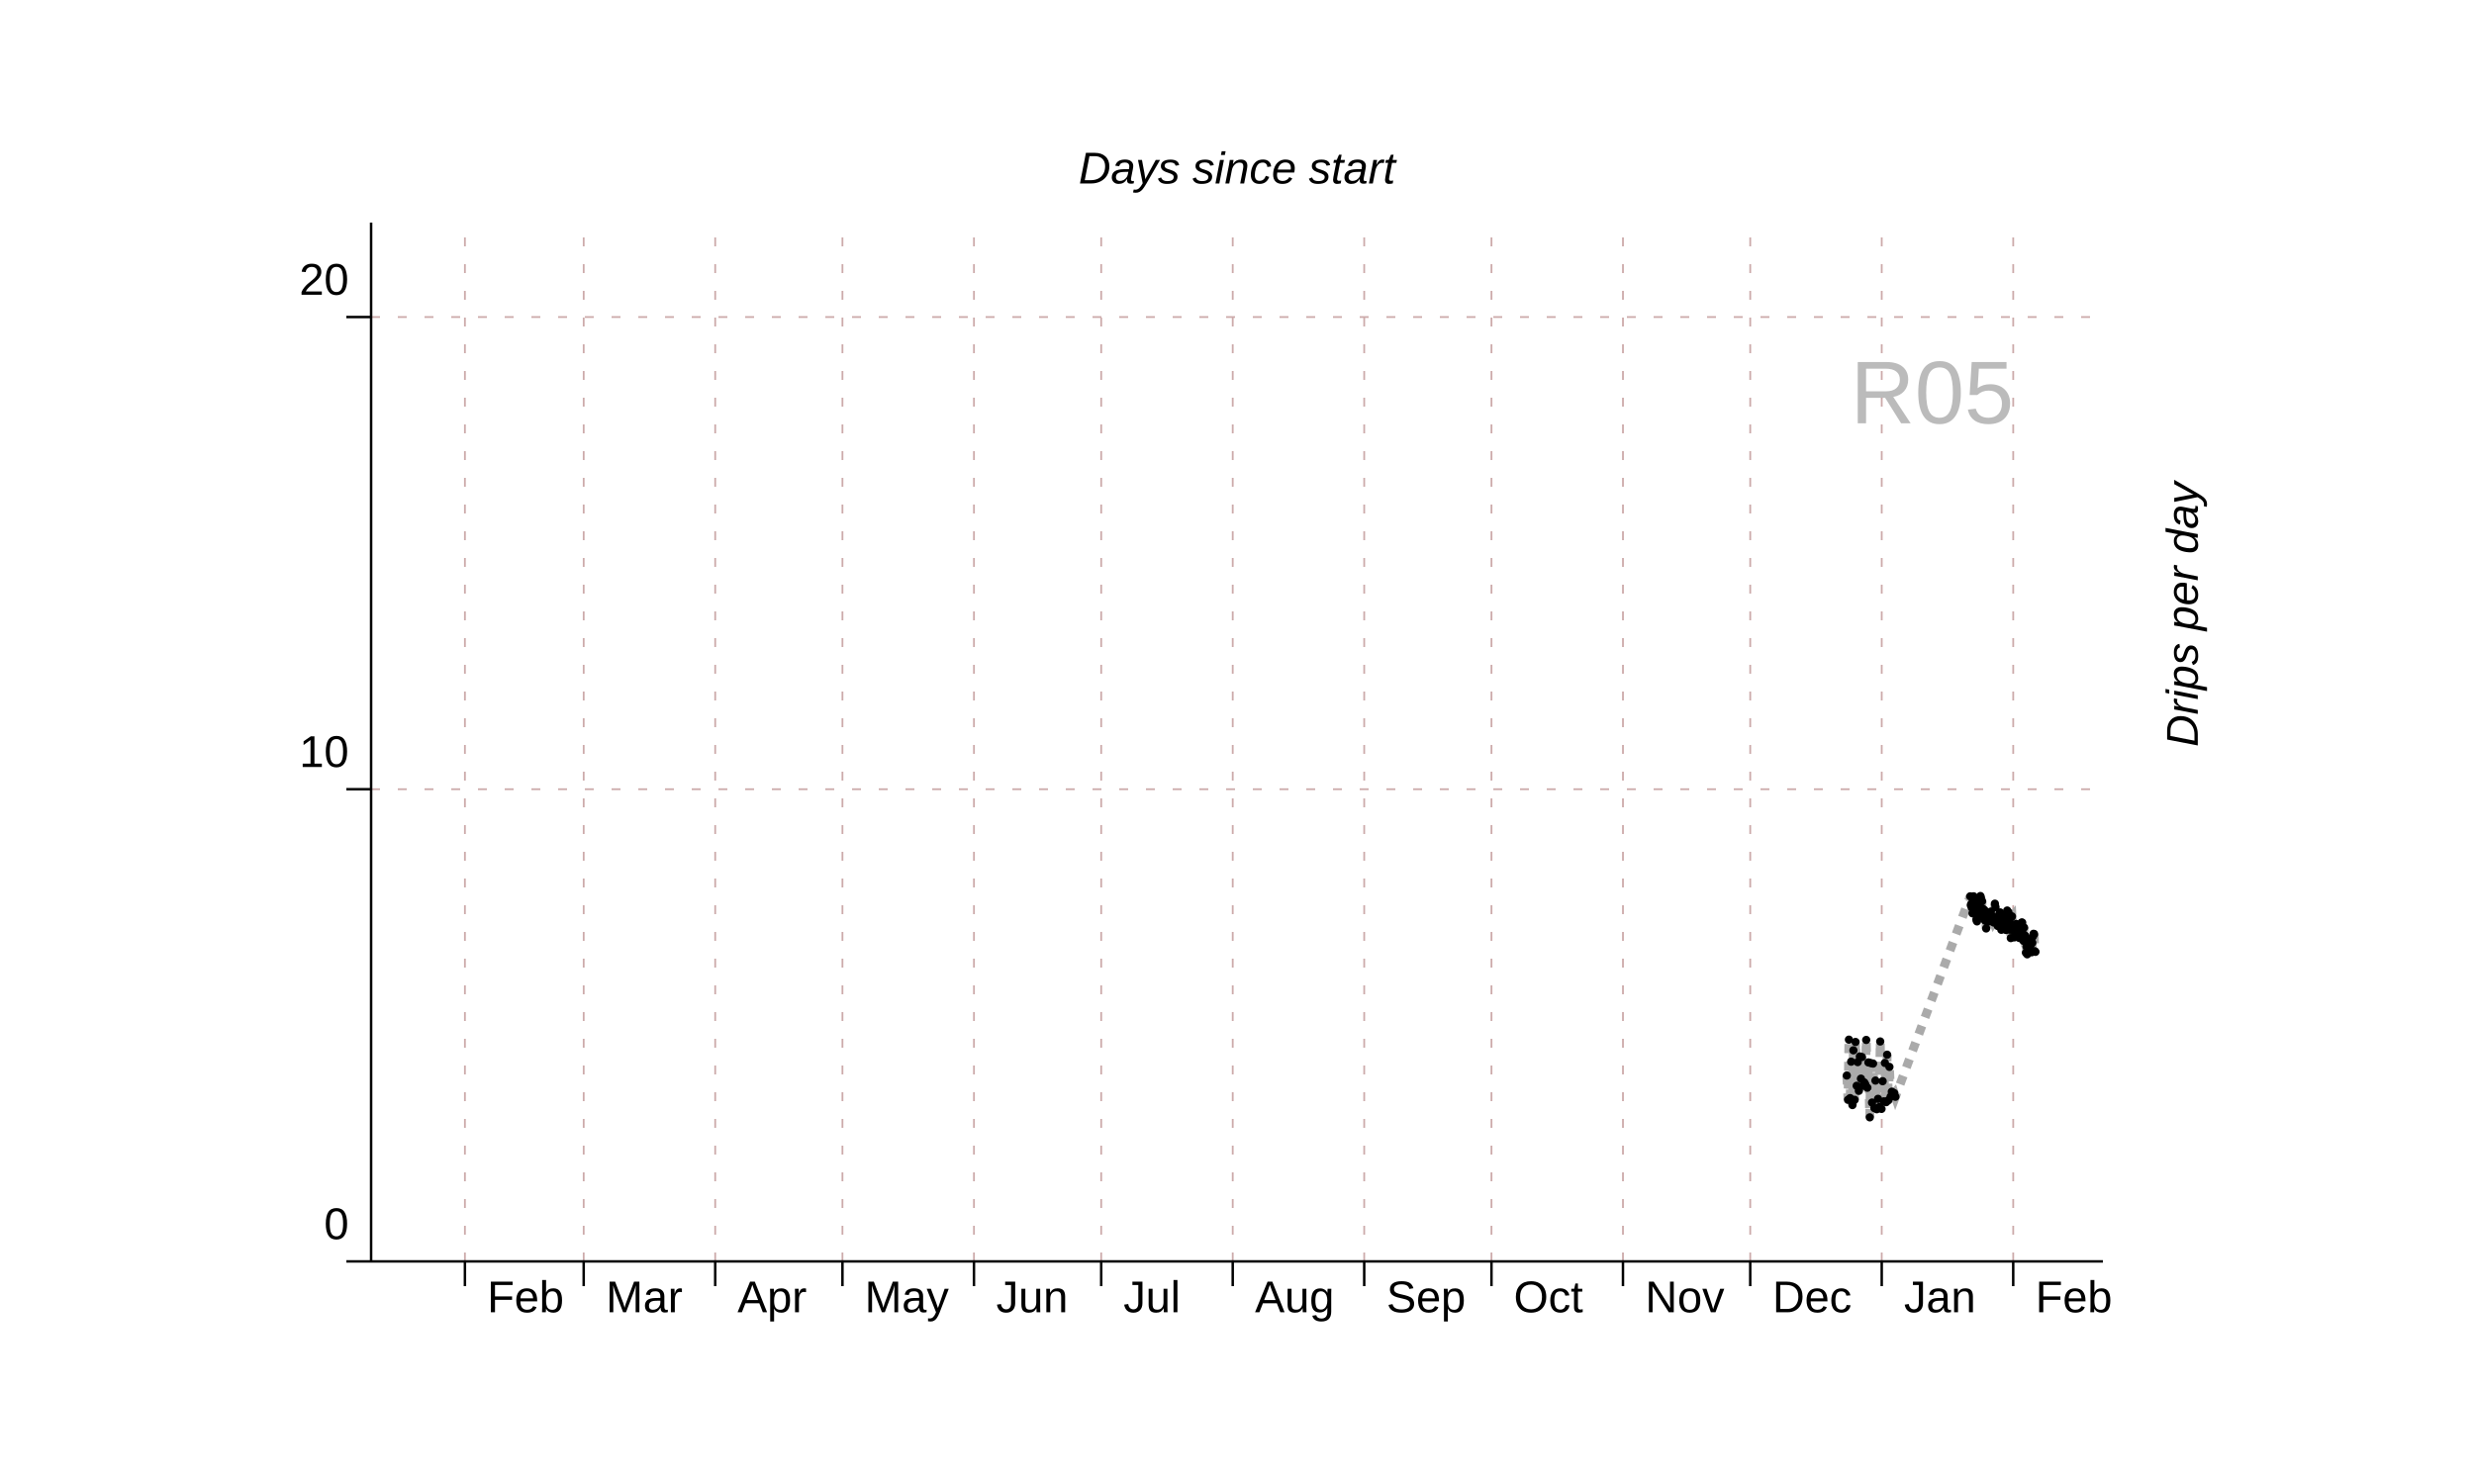
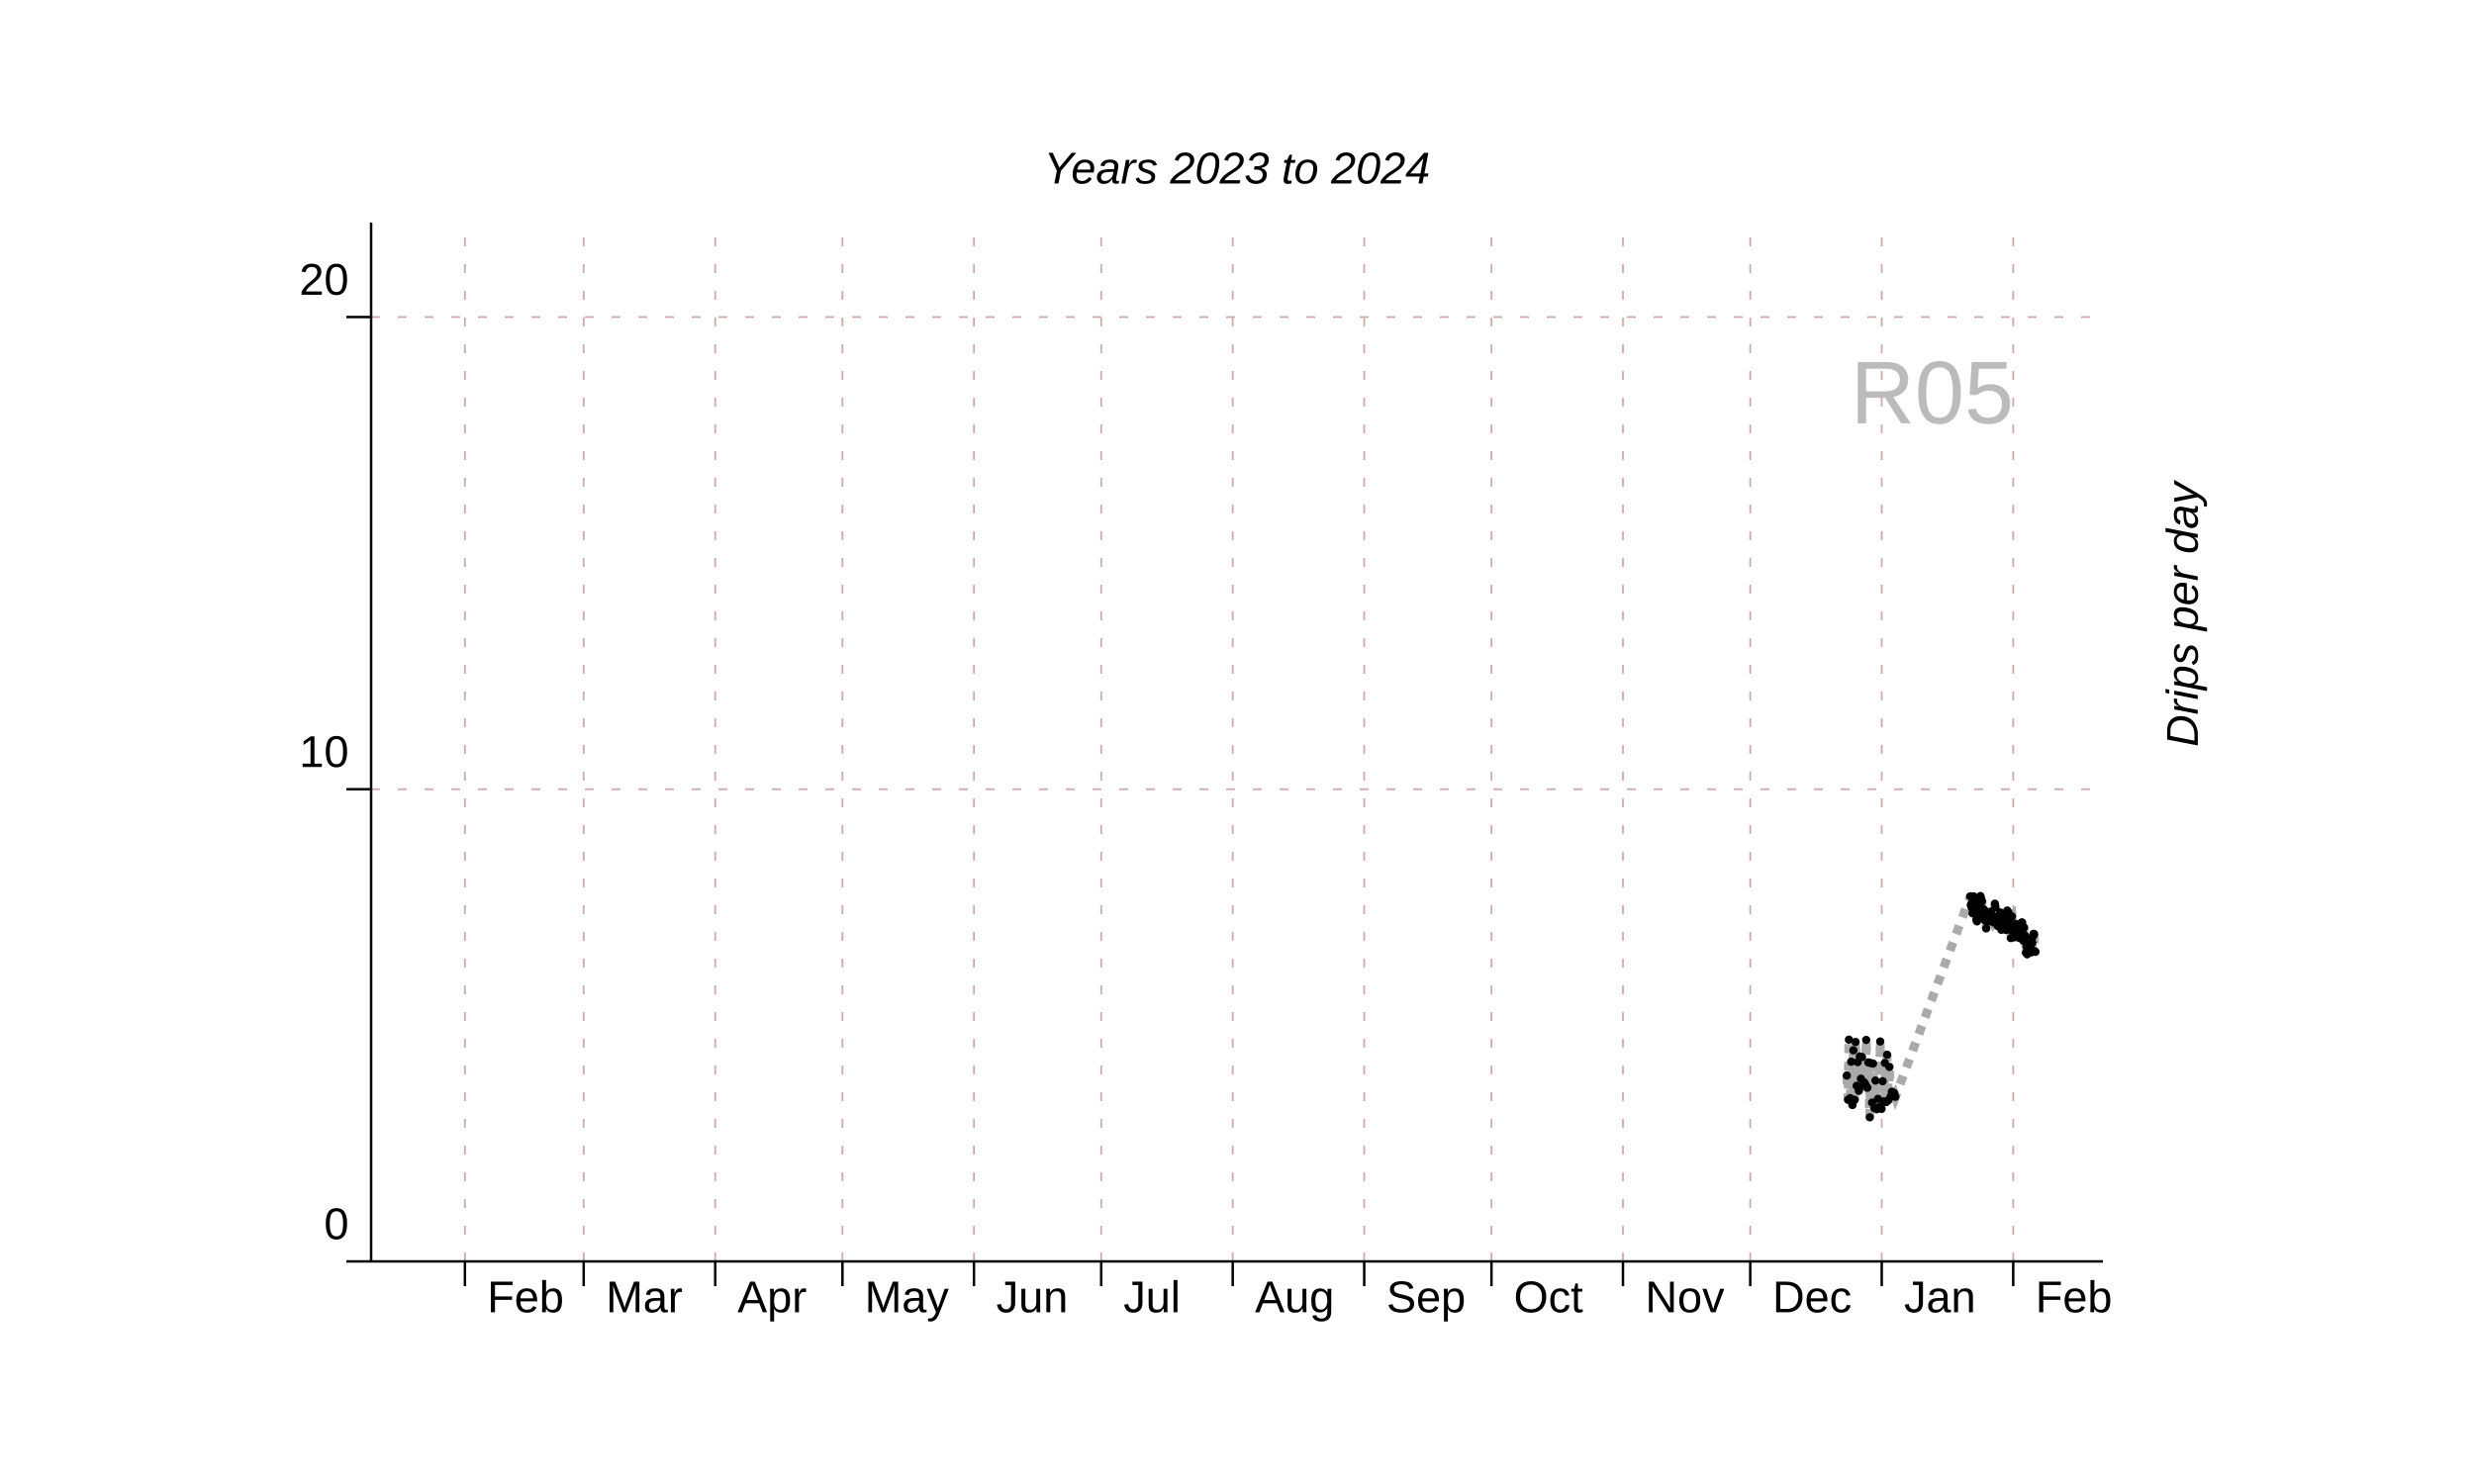
<svg xmlns="http://www.w3.org/2000/svg" version="1.1" viewBox="0 0 1000 600">
  <g>
    <g stroke-dasharray="3.6 7.2" stroke-width="0.72" stroke="#caa">
      <line x1="813.75" x2="813.75" y1="510.00" y2="90.00" />
      <line x1="760.60" x2="760.60" y1="510.00" y2="90.00" />
      <line x1="707.45" x2="707.45" y1="510.00" y2="90.00" />
      <line x1="656.01" x2="656.01" y1="510.00" y2="90.00" />
      <line x1="602.86" x2="602.86" y1="510.00" y2="90.00" />
      <line x1="551.42" x2="551.42" y1="510.00" y2="90.00" />
      <line x1="498.27" x2="498.27" y1="510.00" y2="90.00" />
      <line x1="445.11" x2="445.11" y1="510.00" y2="90.00" />
      <line x1="393.68" x2="393.68" y1="510.00" y2="90.00" />
      <line x1="340.52" x2="340.52" y1="510.00" y2="90.00" />
      <line x1="289.09" x2="289.09" y1="510.00" y2="90.00" />
      <line x1="235.93" x2="235.93" y1="510.00" y2="90.00" />
      <line x1="187.92" x2="187.92" y1="510.00" y2="90.00" />
      <line x1="150.00" x2="850.00" y1="510.00" y2="510.00" />
      <line x1="150.00" x2="850.00" y1="319.09" y2="319.09" />
      <line x1="150.00" x2="850.00" y1="128.18" y2="128.18" />
    </g>
    <g>
      <text dominant-baseline="hanging" dx="-36.0" dy="18.0" fill="#0004" font-family="Arial, sans-serif" font-size="36" stroke="none" text-anchor="end" x="850.00" y="128.18">R05</text>
    </g>
    <g>
-       <text dominant-baseline="text-bottom" dy="-12.0" fill="black" font-family="Arial, sans-serif" font-size="18.0" font-style="italic" stroke="none" text-anchor="middle" x="500.00" y="90.00">Days since start</text>
+       <text dominant-baseline="text-bottom" dy="-12.0" fill="black" font-family="Arial, sans-serif" font-size="18.0" font-style="italic" stroke="none" text-anchor="middle" x="500.00" y="90.00">Years 2023 to 2024</text>
    </g>
    <g>
      <text dominant-baseline="central" dx="12.0" dy="12.0" fill="black" font-family="Arial, sans-serif" font-size="18.0" font-style="italic" stroke="none" text-anchor="middle" text-orientation="sideways" writing-mode="vertical-lr" x="850.00" y="300.00">Drips per day</text>
    </g>
    <polyline fill="none" points="746.48,434.85 746.98,444.67 747.35,420.35 747.84,443.98 748.25,429.25 748.77,446.79 749.15,424.66 749.65,444.67 750.02,421.28 750.48,439.00 750.89,429.42 751.36,441.04 751.76,427.15 752.20,436.12 752.60,427.37 753.06,438.95 753.51,437.63 753.97,438.41 754.33,420.46 754.80,439.77 755.21,429.55 755.77,451.75 756.18,429.82 756.69,445.78 757.10,430.01 757.62,448.00 758.07,436.89 758.60,448.48 759.10,444.28 759.63,447.58 759.99,421.08 760.52,448.34 760.97,437.14 761.48,445.29 761.89,429.76 762.40,445.61 762.79,426.43 763.29,444.86 763.71,431.35 764.20,443.37 764.67,441.40 765.16,442.48 765.64,441.95 766.13,443.44 796.37,362.40 796.60,365.97 796.83,365.40 797.05,367.02 797.29,369.26 797.52,366.73 797.74,362.40 797.96,363.99 798.19,368.61 798.42,367.00 798.65,363.78 798.88,371.73 799.12,372.53 799.35,367.15 799.58,365.91 799.81,370.52 800.04,363.95 800.27,368.60 800.49,362.28 800.71,363.25 800.94,368.20 801.17,364.38 801.40,367.38 801.63,370.06 801.87,371.24 802.10,367.92 802.34,372.19 802.57,371.08 802.81,375.39 803.05,371.29 803.29,372.68 803.52,370.95 803.76,371.00 803.99,369.33 804.23,372.47 804.46,370.58 804.70,368.57 804.93,370.23 805.17,371.79 805.40,370.56 805.64,372.33 805.88,372.99 806.12,372.65 806.34,365.37 806.57,366.79 806.81,370.99 807.04,372.29 807.28,371.00 807.52,374.40 807.76,372.91 808.00,372.76 808.23,369.41 808.46,368.90 808.70,373.46 808.95,375.92 809.19,373.82 809.43,374.03 809.66,371.25 809.90,370.31 810.14,373.35 810.38,371.48 810.61,372.72 810.86,376.01 811.10,375.24 811.33,368.14 811.57,370.46 811.80,368.85 812.04,375.22 812.28,372.73 812.52,375.92 812.77,379.28 813.01,370.75 813.24,370.49 813.49,375.01 813.73,375.65 813.97,374.42 814.22,378.98 814.47,377.19 814.71,375.66 814.95,373.56 815.19,374.61 815.44,376.51 815.68,375.76 815.93,378.41 816.18,379.22 816.42,374.06 816.66,375.03 816.91,374.33 817.14,373.02 817.38,373.00 817.63,377.44 817.88,380.38 818.13,375.00 818.37,378.29 818.62,378.40 818.88,385.18 819.14,382.75 819.41,385.84 819.67,384.78 819.92,381.10 820.18,383.49 820.44,382.34 820.69,382.31 820.94,379.69 821.21,385.01 821.46,381.16 821.71,378.59 821.96,377.55 822.20,377.67 822.46,384.58 822.73,384.84" stroke-dasharray="3.6 3.6" stroke-width="3.6" stroke="#aaa" />
    <g>
      <circle cx="746.48" cy="434.85" r="1.667" />
      <circle cx="746.98" cy="444.67" r="1.667" />
      <circle cx="747.35" cy="420.35" r="1.667" />
      <circle cx="747.84" cy="443.98" r="1.667" />
      <circle cx="748.25" cy="429.25" r="1.667" />
      <circle cx="748.77" cy="446.79" r="1.667" />
      <circle cx="749.15" cy="424.66" r="1.667" />
      <circle cx="749.65" cy="444.67" r="1.667" />
      <circle cx="750.02" cy="421.28" r="1.667" />
      <circle cx="750.48" cy="439.00" r="1.667" />
      <circle cx="750.89" cy="429.42" r="1.667" />
      <circle cx="751.36" cy="441.04" r="1.667" />
      <circle cx="751.76" cy="427.15" r="1.667" />
      <circle cx="752.20" cy="436.12" r="1.667" />
      <circle cx="752.60" cy="427.37" r="1.667" />
      <circle cx="753.06" cy="438.95" r="1.667" />
      <circle cx="753.51" cy="437.63" r="1.667" />
      <circle cx="753.97" cy="438.41" r="1.667" />
      <circle cx="754.33" cy="420.46" r="1.667" />
      <circle cx="754.80" cy="439.77" r="1.667" />
      <circle cx="755.21" cy="429.55" r="1.667" />
      <circle cx="755.77" cy="451.75" r="1.667" />
      <circle cx="756.18" cy="429.82" r="1.667" />
      <circle cx="756.69" cy="445.78" r="1.667" />
      <circle cx="757.10" cy="430.01" r="1.667" />
      <circle cx="757.62" cy="448.00" r="1.667" />
      <circle cx="758.07" cy="436.89" r="1.667" />
      <circle cx="758.60" cy="448.48" r="1.667" />
      <circle cx="759.10" cy="444.28" r="1.667" />
      <circle cx="759.63" cy="447.58" r="1.667" />
      <circle cx="759.99" cy="421.08" r="1.667" />
      <circle cx="760.52" cy="448.34" r="1.667" />
      <circle cx="760.97" cy="437.14" r="1.667" />
      <circle cx="761.48" cy="445.29" r="1.667" />
      <circle cx="761.89" cy="429.76" r="1.667" />
      <circle cx="762.40" cy="445.61" r="1.667" />
      <circle cx="762.79" cy="426.43" r="1.667" />
      <circle cx="763.29" cy="444.86" r="1.667" />
      <circle cx="763.71" cy="431.35" r="1.667" />
      <circle cx="764.20" cy="443.37" r="1.667" />
      <circle cx="764.67" cy="441.40" r="1.667" />
      <circle cx="765.16" cy="442.48" r="1.667" />
      <circle cx="765.64" cy="441.95" r="1.667" />
      <circle cx="766.13" cy="443.44" r="1.667" />
      <circle cx="796.37" cy="362.40" r="1.667" />
      <circle cx="796.60" cy="365.97" r="1.667" />
      <circle cx="796.83" cy="365.40" r="1.667" />
      <circle cx="797.05" cy="367.02" r="1.667" />
      <circle cx="797.29" cy="369.26" r="1.667" />
      <circle cx="797.52" cy="366.73" r="1.667" />
      <circle cx="797.74" cy="362.40" r="1.667" />
      <circle cx="797.96" cy="363.99" r="1.667" />
      <circle cx="798.19" cy="368.61" r="1.667" />
      <circle cx="798.42" cy="367.00" r="1.667" />
      <circle cx="798.65" cy="363.78" r="1.667" />
      <circle cx="798.88" cy="371.73" r="1.667" />
      <circle cx="799.12" cy="372.53" r="1.667" />
      <circle cx="799.35" cy="367.15" r="1.667" />
      <circle cx="799.58" cy="365.91" r="1.667" />
      <circle cx="799.81" cy="370.52" r="1.667" />
      <circle cx="800.04" cy="363.95" r="1.667" />
      <circle cx="800.27" cy="368.60" r="1.667" />
      <circle cx="800.49" cy="362.28" r="1.667" />
      <circle cx="800.71" cy="363.25" r="1.667" />
      <circle cx="800.94" cy="368.20" r="1.667" />
      <circle cx="801.17" cy="364.38" r="1.667" />
      <circle cx="801.40" cy="367.38" r="1.667" />
      <circle cx="801.63" cy="370.06" r="1.667" />
      <circle cx="801.87" cy="371.24" r="1.667" />
      <circle cx="802.10" cy="367.92" r="1.667" />
      <circle cx="802.34" cy="372.19" r="1.667" />
      <circle cx="802.57" cy="371.08" r="1.667" />
      <circle cx="802.81" cy="375.39" r="1.667" />
      <circle cx="803.05" cy="371.29" r="1.667" />
      <circle cx="803.29" cy="372.68" r="1.667" />
      <circle cx="803.52" cy="370.95" r="1.667" />
      <circle cx="803.76" cy="371.00" r="1.667" />
      <circle cx="803.99" cy="369.33" r="1.667" />
      <circle cx="804.23" cy="372.47" r="1.667" />
      <circle cx="804.46" cy="370.58" r="1.667" />
      <circle cx="804.70" cy="368.57" r="1.667" />
      <circle cx="804.93" cy="370.23" r="1.667" />
      <circle cx="805.17" cy="371.79" r="1.667" />
      <circle cx="805.40" cy="370.56" r="1.667" />
      <circle cx="805.64" cy="372.33" r="1.667" />
      <circle cx="805.88" cy="372.99" r="1.667" />
      <circle cx="806.12" cy="372.65" r="1.667" />
      <circle cx="806.34" cy="365.37" r="1.667" />
      <circle cx="806.57" cy="366.79" r="1.667" />
      <circle cx="806.81" cy="370.99" r="1.667" />
      <circle cx="807.04" cy="372.29" r="1.667" />
      <circle cx="807.28" cy="371.00" r="1.667" />
      <circle cx="807.52" cy="374.40" r="1.667" />
      <circle cx="807.76" cy="372.91" r="1.667" />
      <circle cx="808.00" cy="372.76" r="1.667" />
      <circle cx="808.23" cy="369.41" r="1.667" />
      <circle cx="808.46" cy="368.90" r="1.667" />
      <circle cx="808.70" cy="373.46" r="1.667" />
      <circle cx="808.95" cy="375.92" r="1.667" />
      <circle cx="809.19" cy="373.82" r="1.667" />
      <circle cx="809.43" cy="374.03" r="1.667" />
      <circle cx="809.66" cy="371.25" r="1.667" />
      <circle cx="809.90" cy="370.31" r="1.667" />
      <circle cx="810.14" cy="373.35" r="1.667" />
      <circle cx="810.38" cy="371.48" r="1.667" />
      <circle cx="810.61" cy="372.72" r="1.667" />
      <circle cx="810.86" cy="376.01" r="1.667" />
      <circle cx="811.10" cy="375.24" r="1.667" />
      <circle cx="811.33" cy="368.14" r="1.667" />
      <circle cx="811.57" cy="370.46" r="1.667" />
      <circle cx="811.80" cy="368.85" r="1.667" />
      <circle cx="812.04" cy="375.22" r="1.667" />
      <circle cx="812.28" cy="372.73" r="1.667" />
      <circle cx="812.52" cy="375.92" r="1.667" />
      <circle cx="812.77" cy="379.28" r="1.667" />
      <circle cx="813.01" cy="370.75" r="1.667" />
      <circle cx="813.24" cy="370.49" r="1.667" />
      <circle cx="813.49" cy="375.01" r="1.667" />
      <circle cx="813.73" cy="375.65" r="1.667" />
      <circle cx="813.97" cy="374.42" r="1.667" />
      <circle cx="814.22" cy="378.98" r="1.667" />
      <circle cx="814.47" cy="377.19" r="1.667" />
      <circle cx="814.71" cy="375.66" r="1.667" />
      <circle cx="814.95" cy="373.56" r="1.667" />
      <circle cx="815.19" cy="374.61" r="1.667" />
      <circle cx="815.44" cy="376.51" r="1.667" />
      <circle cx="815.68" cy="375.76" r="1.667" />
      <circle cx="815.93" cy="378.41" r="1.667" />
      <circle cx="816.18" cy="379.22" r="1.667" />
      <circle cx="816.42" cy="374.06" r="1.667" />
      <circle cx="816.66" cy="375.03" r="1.667" />
      <circle cx="816.91" cy="374.33" r="1.667" />
      <circle cx="817.14" cy="373.02" r="1.667" />
      <circle cx="817.38" cy="373.00" r="1.667" />
      <circle cx="817.63" cy="377.44" r="1.667" />
      <circle cx="817.88" cy="380.38" r="1.667" />
      <circle cx="818.13" cy="375.00" r="1.667" />
      <circle cx="818.37" cy="378.29" r="1.667" />
      <circle cx="818.62" cy="378.40" r="1.667" />
      <circle cx="818.88" cy="385.18" r="1.667" />
      <circle cx="819.14" cy="382.75" r="1.667" />
      <circle cx="819.41" cy="385.84" r="1.667" />
      <circle cx="819.67" cy="384.78" r="1.667" />
      <circle cx="819.92" cy="381.10" r="1.667" />
      <circle cx="820.18" cy="383.49" r="1.667" />
      <circle cx="820.44" cy="382.34" r="1.667" />
      <circle cx="820.69" cy="382.31" r="1.667" />
      <circle cx="820.94" cy="379.69" r="1.667" />
      <circle cx="821.21" cy="385.01" r="1.667" />
      <circle cx="821.46" cy="381.16" r="1.667" />
      <circle cx="821.71" cy="378.59" r="1.667" />
      <circle cx="821.96" cy="377.55" r="1.667" />
      <circle cx="822.20" cy="377.67" r="1.667" />
      <circle cx="822.46" cy="384.58" r="1.667" />
      <circle cx="822.73" cy="384.84" r="1.667" />
    </g>
    <g stroke="black">
      <line x1="813.75" x2="813.75" y1="510.00" y2="520.00" />
      <line x1="760.60" x2="760.60" y1="510.00" y2="520.00" />
      <line x1="707.45" x2="707.45" y1="510.00" y2="520.00" />
      <line x1="656.01" x2="656.01" y1="510.00" y2="520.00" />
      <line x1="602.86" x2="602.86" y1="510.00" y2="520.00" />
      <line x1="551.42" x2="551.42" y1="510.00" y2="520.00" />
      <line x1="498.27" x2="498.27" y1="510.00" y2="520.00" />
      <line x1="445.11" x2="445.11" y1="510.00" y2="520.00" />
      <line x1="393.68" x2="393.68" y1="510.00" y2="520.00" />
      <line x1="340.52" x2="340.52" y1="510.00" y2="520.00" />
      <line x1="289.09" x2="289.09" y1="510.00" y2="520.00" />
      <line x1="235.93" x2="235.93" y1="510.00" y2="520.00" />
      <line x1="187.92" x2="187.92" y1="510.00" y2="520.00" />
      <g fill="black" font-family="Arial, sans-serif" font-size="18.0" stroke="none" text-anchor="start" transform="translate(9.0 0.0)">
        <text x="813.75" y="530.57">Feb</text>
        <text x="760.60" y="530.57">Jan</text>
        <text x="707.45" y="530.57">Dec</text>
        <text x="656.01" y="530.57">Nov</text>
        <text x="602.86" y="530.57">Oct</text>
        <text x="551.42" y="530.57">Sep</text>
        <text x="498.27" y="530.57">Aug</text>
        <text x="445.11" y="530.57">Jul</text>
        <text x="393.68" y="530.57">Jun</text>
        <text x="340.52" y="530.57">May</text>
        <text x="289.09" y="530.57">Apr</text>
        <text x="235.93" y="530.57">Mar</text>
        <text x="187.92" y="530.57">Feb</text>
      </g>
      <line x1="150.00" x2="850.00" y1="510.00" y2="510.00" />
    </g>
    <g stroke="black">
      <line x1="150.00" x2="140.00" y1="510.00" y2="510.00" />
      <line x1="150.00" x2="140.00" y1="319.09" y2="319.09" />
      <line x1="150.00" x2="140.00" y1="128.18" y2="128.18" />
      <g fill="black" font-family="Arial, sans-serif" font-size="18.0" stroke="none" text-anchor="end">
        <text x="141.00" y="501.00">0</text>
        <text x="141.00" y="310.09">10</text>
        <text x="141.00" y="119.18">20</text>
      </g>
      <line x1="150.00" x2="150.00" y1="510.00" y2="90.00" />
    </g>
  </g>
</svg>
